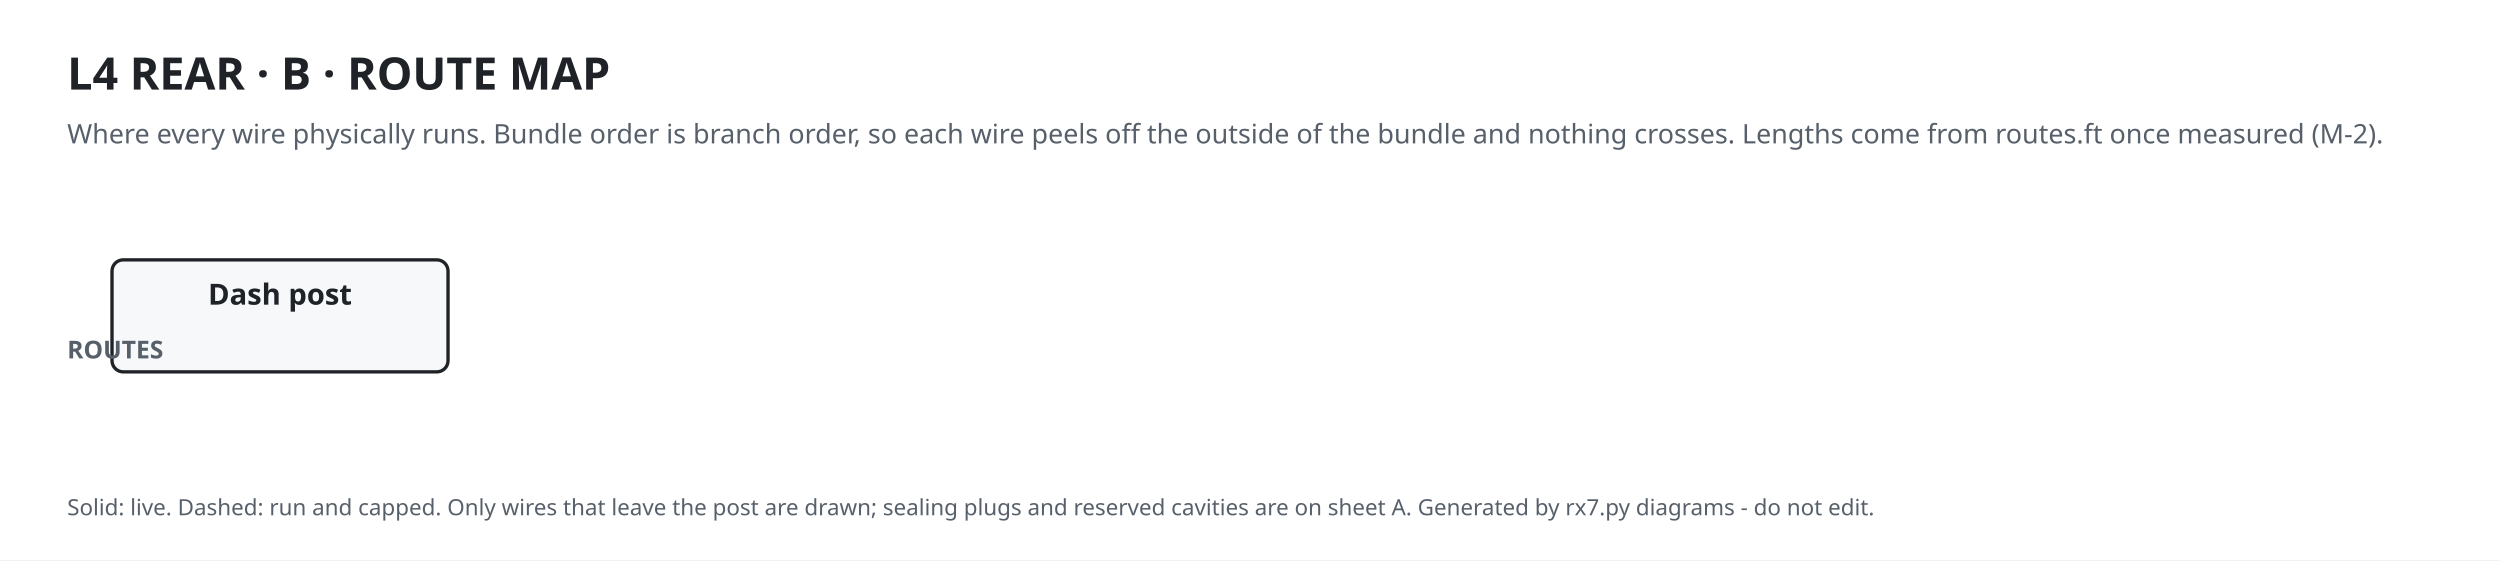
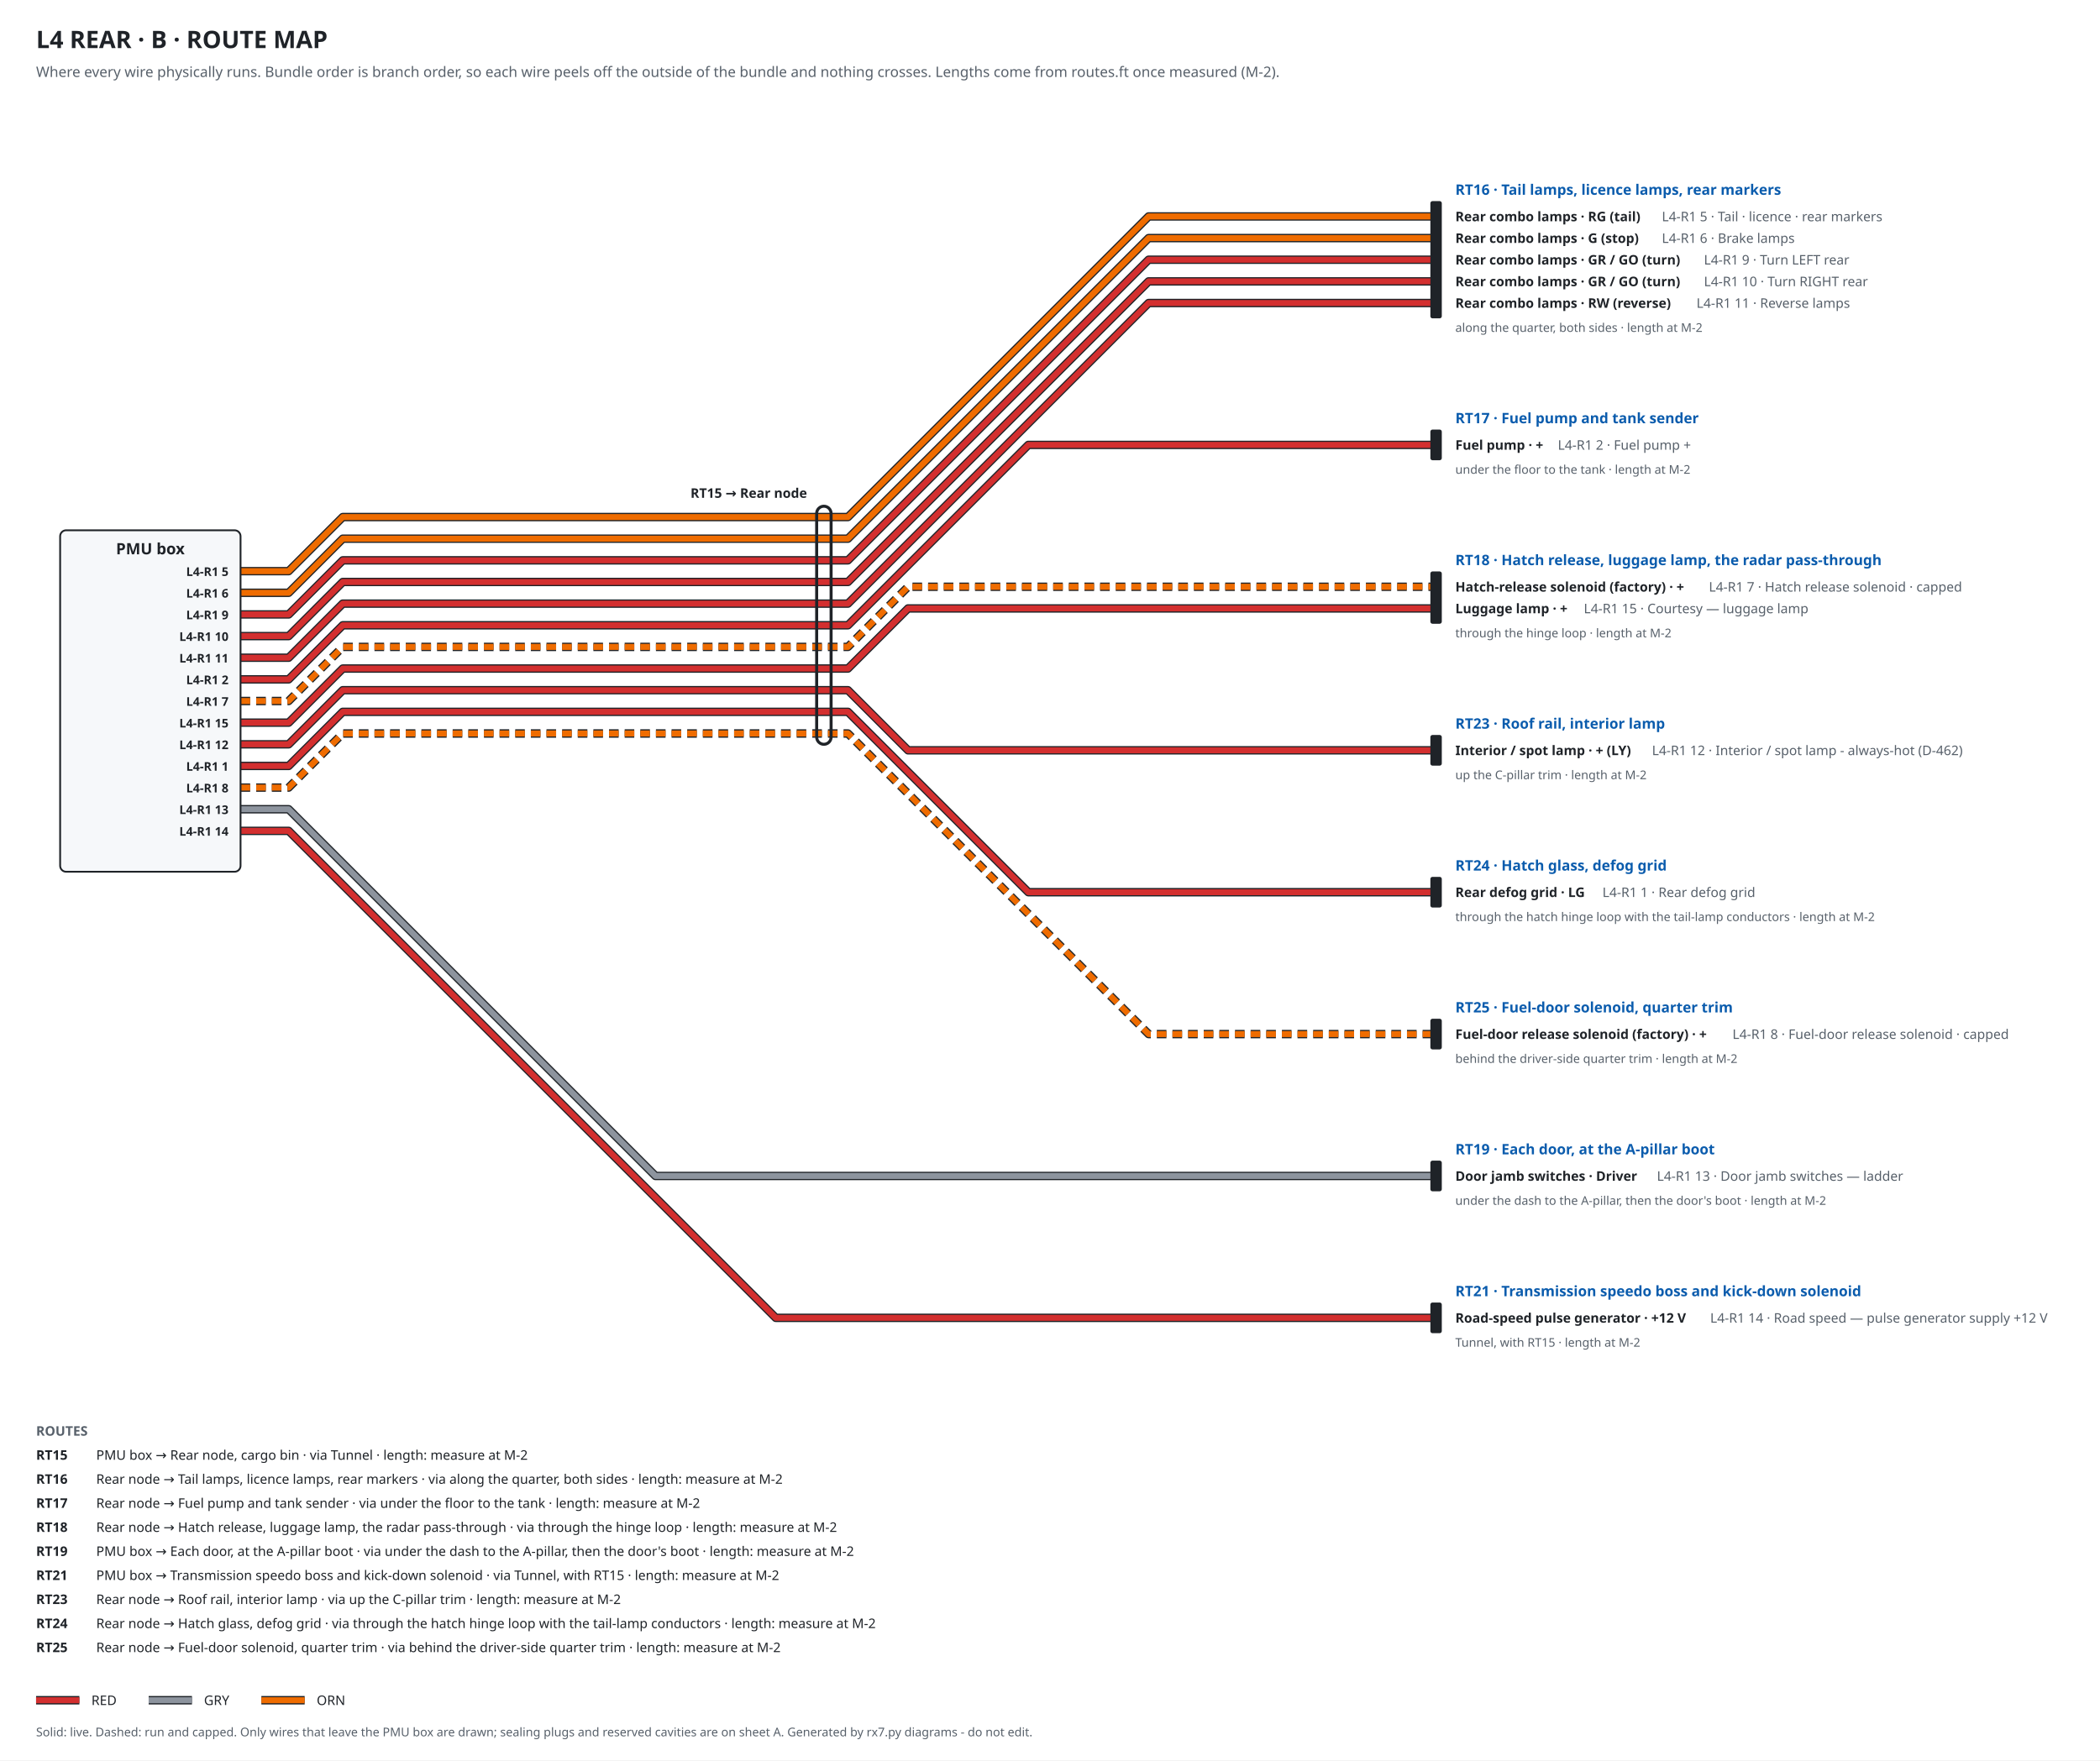
- <svg xmlns="http://www.w3.org/2000/svg" width="1116" height="250" viewBox="0 0 1116 250" font-family="Noto Sans, sans-serif">
+ <svg xmlns="http://www.w3.org/2000/svg" width="1746" height="1464" viewBox="0 0 1746 1464" font-family="Noto Sans, sans-serif">
  <rect width="100%" height="100%" fill="#fff" />
  <text x="30.0" y="40.0" font-size="20" text-anchor="start" font-weight="700" fill="#1f2328">L4 REAR · B · ROUTE MAP</text>
  <text x="30.0" y="64.0" font-size="12" text-anchor="start" font-weight="400" fill="#57606a">Where every wire physically runs. Bundle order is branch order, so each wire peels off the outside of the bundle and nothing crosses. Lengths come from routes.ft once measured (M-2).</text>
-   <rect x="50.0" y="116.0" width="150.0" height="50.0" rx="5" fill="#f6f8fa" stroke="#1f2328" stroke-width="1.5" />
-   <text x="125.0" y="136.0" font-size="13" text-anchor="middle" font-weight="700" fill="#1f2328">Dash post</text>
-   <text x="30.0" y="160.0" font-size="11" text-anchor="start" font-weight="700" fill="#57606a">ROUTES</text>
-   <text x="30.0" y="230.0" font-size="10" text-anchor="start" font-weight="400" fill="#57606a">Solid: live. Dashed: run and capped. Only wires that leave the post are drawn; sealing plugs and reserved cavities are on sheet A. Generated by rx7.py diagrams - do not edit.</text>
+   <path d="M200.0,475.0 L240.0,475.0 L285.0,430.0 L705.0,430.0 L955.0,180.0 L1190.0,180.0" fill="none" stroke="#1f2328" stroke-width="7" stroke-linejoin="round" />
+   <path d="M200.0,475.0 L240.0,475.0 L285.0,430.0 L705.0,430.0 L955.0,180.0 L1190.0,180.0" fill="none" stroke="#ef6c00" stroke-width="5" stroke-linejoin="round" />
+   <path d="M200.0,493.0 L240.0,493.0 L285.0,448.0 L705.0,448.0 L955.0,198.0 L1190.0,198.0" fill="none" stroke="#1f2328" stroke-width="7" stroke-linejoin="round" />
+   <path d="M200.0,493.0 L240.0,493.0 L285.0,448.0 L705.0,448.0 L955.0,198.0 L1190.0,198.0" fill="none" stroke="#ef6c00" stroke-width="5" stroke-linejoin="round" />
+   <path d="M200.0,511.0 L240.0,511.0 L285.0,466.0 L705.0,466.0 L955.0,216.0 L1190.0,216.0" fill="none" stroke="#1f2328" stroke-width="7" stroke-linejoin="round" />
+   <path d="M200.0,511.0 L240.0,511.0 L285.0,466.0 L705.0,466.0 L955.0,216.0 L1190.0,216.0" fill="none" stroke="#d32f2f" stroke-width="5" stroke-linejoin="round" />
+   <path d="M200.0,529.0 L240.0,529.0 L285.0,484.0 L705.0,484.0 L955.0,234.0 L1190.0,234.0" fill="none" stroke="#1f2328" stroke-width="7" stroke-linejoin="round" />
+   <path d="M200.0,529.0 L240.0,529.0 L285.0,484.0 L705.0,484.0 L955.0,234.0 L1190.0,234.0" fill="none" stroke="#d32f2f" stroke-width="5" stroke-linejoin="round" />
+   <path d="M200.0,547.0 L240.0,547.0 L285.0,502.0 L705.0,502.0 L955.0,252.0 L1190.0,252.0" fill="none" stroke="#1f2328" stroke-width="7" stroke-linejoin="round" />
+   <path d="M200.0,547.0 L240.0,547.0 L285.0,502.0 L705.0,502.0 L955.0,252.0 L1190.0,252.0" fill="none" stroke="#d32f2f" stroke-width="5" stroke-linejoin="round" />
+   <path d="M200.0,565.0 L240.0,565.0 L285.0,520.0 L705.0,520.0 L855.0,370.0 L1190.0,370.0" fill="none" stroke="#1f2328" stroke-width="7" stroke-linejoin="round" />
+   <path d="M200.0,565.0 L240.0,565.0 L285.0,520.0 L705.0,520.0 L855.0,370.0 L1190.0,370.0" fill="none" stroke="#d32f2f" stroke-width="5" stroke-linejoin="round" />
+   <path d="M200.0,583.0 L240.0,583.0 L285.0,538.0 L705.0,538.0 L755.0,488.0 L1190.0,488.0" fill="none" stroke="#1f2328" stroke-width="7" stroke-linejoin="round" stroke-dasharray="8 5" />
+   <path d="M200.0,583.0 L240.0,583.0 L285.0,538.0 L705.0,538.0 L755.0,488.0 L1190.0,488.0" fill="none" stroke="#ef6c00" stroke-width="5" stroke-linejoin="round" stroke-dasharray="8 5" />
+   <path d="M200.0,601.0 L240.0,601.0 L285.0,556.0 L705.0,556.0 L755.0,506.0 L1190.0,506.0" fill="none" stroke="#1f2328" stroke-width="7" stroke-linejoin="round" />
+   <path d="M200.0,601.0 L240.0,601.0 L285.0,556.0 L705.0,556.0 L755.0,506.0 L1190.0,506.0" fill="none" stroke="#d32f2f" stroke-width="5" stroke-linejoin="round" />
+   <path d="M200.0,619.0 L240.0,619.0 L285.0,574.0 L705.0,574.0 L755.0,624.0 L1190.0,624.0" fill="none" stroke="#1f2328" stroke-width="7" stroke-linejoin="round" />
+   <path d="M200.0,619.0 L240.0,619.0 L285.0,574.0 L705.0,574.0 L755.0,624.0 L1190.0,624.0" fill="none" stroke="#d32f2f" stroke-width="5" stroke-linejoin="round" />
+   <path d="M200.0,637.0 L240.0,637.0 L285.0,592.0 L705.0,592.0 L855.0,742.0 L1190.0,742.0" fill="none" stroke="#1f2328" stroke-width="7" stroke-linejoin="round" />
+   <path d="M200.0,637.0 L240.0,637.0 L285.0,592.0 L705.0,592.0 L855.0,742.0 L1190.0,742.0" fill="none" stroke="#d32f2f" stroke-width="5" stroke-linejoin="round" />
+   <path d="M200.0,655.0 L240.0,655.0 L285.0,610.0 L705.0,610.0 L955.0,860.0 L1190.0,860.0" fill="none" stroke="#1f2328" stroke-width="7" stroke-linejoin="round" stroke-dasharray="8 5" />
+   <path d="M200.0,655.0 L240.0,655.0 L285.0,610.0 L705.0,610.0 L955.0,860.0 L1190.0,860.0" fill="none" stroke="#ef6c00" stroke-width="5" stroke-linejoin="round" stroke-dasharray="8 5" />
+   <path d="M200.0,673.0 L240.0,673.0 L545.0,978.0 L1190.0,978.0" fill="none" stroke="#1f2328" stroke-width="7" stroke-linejoin="round" />
+   <path d="M200.0,673.0 L240.0,673.0 L545.0,978.0 L1190.0,978.0" fill="none" stroke="#8d949e" stroke-width="5" stroke-linejoin="round" />
+   <path d="M200.0,691.0 L240.0,691.0 L645.0,1096.0 L1190.0,1096.0" fill="none" stroke="#1f2328" stroke-width="7" stroke-linejoin="round" />
+   <path d="M200.0,691.0 L240.0,691.0 L645.0,1096.0 L1190.0,1096.0" fill="none" stroke="#d32f2f" stroke-width="5" stroke-linejoin="round" />
+   <rect x="50.0" y="441.0" width="150.0" height="284.0" rx="5" fill="#f6f8fa" stroke="#1f2328" stroke-width="1.5" />
+   <text x="125.0" y="461.0" font-size="13" text-anchor="middle" font-weight="700" fill="#1f2328">PMU box</text>
+   <text x="190.0" y="479.0" font-size="10" text-anchor="end" font-weight="700" fill="#1f2328">L4-R1 5</text>
+   <text x="190.0" y="497.0" font-size="10" text-anchor="end" font-weight="700" fill="#1f2328">L4-R1 6</text>
+   <text x="190.0" y="515.0" font-size="10" text-anchor="end" font-weight="700" fill="#1f2328">L4-R1 9</text>
+   <text x="190.0" y="533.0" font-size="10" text-anchor="end" font-weight="700" fill="#1f2328">L4-R1 10</text>
+   <text x="190.0" y="551.0" font-size="10" text-anchor="end" font-weight="700" fill="#1f2328">L4-R1 11</text>
+   <text x="190.0" y="569.0" font-size="10" text-anchor="end" font-weight="700" fill="#1f2328">L4-R1 2</text>
+   <text x="190.0" y="587.0" font-size="10" text-anchor="end" font-weight="700" fill="#1f2328">L4-R1 7</text>
+   <text x="190.0" y="605.0" font-size="10" text-anchor="end" font-weight="700" fill="#1f2328">L4-R1 15</text>
+   <text x="190.0" y="623.0" font-size="10" text-anchor="end" font-weight="700" fill="#1f2328">L4-R1 12</text>
+   <text x="190.0" y="641.0" font-size="10" text-anchor="end" font-weight="700" fill="#1f2328">L4-R1 1</text>
+   <text x="190.0" y="659.0" font-size="10" text-anchor="end" font-weight="700" fill="#1f2328">L4-R1 8</text>
+   <text x="190.0" y="677.0" font-size="10" text-anchor="end" font-weight="700" fill="#1f2328">L4-R1 13</text>
+   <text x="190.0" y="695.0" font-size="10" text-anchor="end" font-weight="700" fill="#1f2328">L4-R1 14</text>
+   <rect x="679.0" y="421.0" width="12.0" height="198.0" rx="6" fill="none" stroke="#1f2328" stroke-width="2.5" />
+   <text x="671.0" y="414.0" font-size="11" text-anchor="end" font-weight="600" fill="#1f2328">RT15 → Rear node</text>
+   <rect x="1190.0" y="168.0" width="8.0" height="96.0" rx="1" fill="#1f2328" stroke="#1f2328" stroke-width="1.5" />
+   <text x="1210.0" y="162.0" font-size="12" text-anchor="start" font-weight="700" fill="#0b5cad">RT16 · Tail lamps, licence lamps, rear markers</text>
+   <text x="1210.0" y="184.0" font-size="11" text-anchor="start" font-weight="700" fill="#1f2328">Rear combo lamps · RG (tail)</text>
+   <text x="1381.7" y="184.0" font-size="11" text-anchor="start" font-weight="400" fill="#57606a">L4-R1 5 · Tail · licence · rear markers</text>
+   <text x="1210.0" y="202.0" font-size="11" text-anchor="start" font-weight="700" fill="#1f2328">Rear combo lamps · G (stop)</text>
+   <text x="1381.7" y="202.0" font-size="11" text-anchor="start" font-weight="400" fill="#57606a">L4-R1 6 · Brake lamps</text>
+   <text x="1210.0" y="220.0" font-size="11" text-anchor="start" font-weight="700" fill="#1f2328">Rear combo lamps · GR / GO (turn)</text>
+   <text x="1416.7" y="220.0" font-size="11" text-anchor="start" font-weight="400" fill="#57606a">L4-R1 9 · Turn LEFT rear</text>
+   <text x="1210.0" y="238.0" font-size="11" text-anchor="start" font-weight="700" fill="#1f2328">Rear combo lamps · GR / GO (turn)</text>
+   <text x="1416.7" y="238.0" font-size="11" text-anchor="start" font-weight="400" fill="#57606a">L4-R1 10 · Turn RIGHT rear</text>
+   <text x="1210.0" y="256.0" font-size="11" text-anchor="start" font-weight="700" fill="#1f2328">Rear combo lamps · RW (reverse)</text>
+   <text x="1410.5" y="256.0" font-size="11" text-anchor="start" font-weight="400" fill="#57606a">L4-R1 11 · Reverse lamps</text>
+   <text x="1210.0" y="276.0" font-size="10" text-anchor="start" font-weight="400" fill="#57606a">along the quarter, both sides · length at M-2</text>
+   <rect x="1190.0" y="358.0" width="8.0" height="24.0" rx="1" fill="#1f2328" stroke="#1f2328" stroke-width="1.5" />
+   <text x="1210.0" y="352.0" font-size="12" text-anchor="start" font-weight="700" fill="#0b5cad">RT17 · Fuel pump and tank sender</text>
+   <text x="1210.0" y="374.0" font-size="11" text-anchor="start" font-weight="700" fill="#1f2328">Fuel pump · +</text>
+   <text x="1295.2" y="374.0" font-size="11" text-anchor="start" font-weight="400" fill="#57606a">L4-R1 2 · Fuel pump +</text>
+   <text x="1210.0" y="394.0" font-size="10" text-anchor="start" font-weight="400" fill="#57606a">under the floor to the tank · length at M-2</text>
+   <rect x="1190.0" y="476.0" width="8.0" height="42.0" rx="1" fill="#1f2328" stroke="#1f2328" stroke-width="1.5" />
+   <text x="1210.0" y="470.0" font-size="12" text-anchor="start" font-weight="700" fill="#0b5cad">RT18 · Hatch release, luggage lamp, the radar pass-through</text>
+   <text x="1210.0" y="492.0" font-size="11" text-anchor="start" font-weight="700" fill="#1f2328">Hatch-release solenoid (factory) · +</text>
+   <text x="1420.8" y="492.0" font-size="11" text-anchor="start" font-weight="400" fill="#57606a">L4-R1 7 · Hatch release solenoid · capped</text>
+   <text x="1210.0" y="510.0" font-size="11" text-anchor="start" font-weight="700" fill="#1f2328">Luggage lamp · +</text>
+   <text x="1316.8" y="510.0" font-size="11" text-anchor="start" font-weight="400" fill="#57606a">L4-R1 15 · Courtesy — luggage lamp</text>
+   <text x="1210.0" y="530.0" font-size="10" text-anchor="start" font-weight="400" fill="#57606a">through the hinge loop · length at M-2</text>
+   <rect x="1190.0" y="612.0" width="8.0" height="24.0" rx="1" fill="#1f2328" stroke="#1f2328" stroke-width="1.5" />
+   <text x="1210.0" y="606.0" font-size="12" text-anchor="start" font-weight="700" fill="#0b5cad">RT23 · Roof rail, interior lamp</text>
+   <text x="1210.0" y="628.0" font-size="11" text-anchor="start" font-weight="700" fill="#1f2328">Interior / spot lamp · + (LY)</text>
+   <text x="1373.5" y="628.0" font-size="11" text-anchor="start" font-weight="400" fill="#57606a">L4-R1 12 · Interior / spot lamp - always-hot (D-462)</text>
+   <text x="1210.0" y="648.0" font-size="10" text-anchor="start" font-weight="400" fill="#57606a">up the C-pillar trim · length at M-2</text>
+   <rect x="1190.0" y="730.0" width="8.0" height="24.0" rx="1" fill="#1f2328" stroke="#1f2328" stroke-width="1.5" />
+   <text x="1210.0" y="724.0" font-size="12" text-anchor="start" font-weight="700" fill="#0b5cad">RT24 · Hatch glass, defog grid</text>
+   <text x="1210.0" y="746.0" font-size="11" text-anchor="start" font-weight="700" fill="#1f2328">Rear defog grid · LG</text>
+   <text x="1332.3" y="746.0" font-size="11" text-anchor="start" font-weight="400" fill="#57606a">L4-R1 1 · Rear defog grid</text>
+   <text x="1210.0" y="766.0" font-size="10" text-anchor="start" font-weight="400" fill="#57606a">through the hatch hinge loop with the tail-lamp conductors · length at M-2</text>
+   <rect x="1190.0" y="848.0" width="8.0" height="24.0" rx="1" fill="#1f2328" stroke="#1f2328" stroke-width="1.5" />
+   <text x="1210.0" y="842.0" font-size="12" text-anchor="start" font-weight="700" fill="#0b5cad">RT25 · Fuel-door solenoid, quarter trim</text>
+   <text x="1210.0" y="864.0" font-size="11" text-anchor="start" font-weight="700" fill="#1f2328">Fuel-door release solenoid (factory) · +</text>
+   <text x="1440.4" y="864.0" font-size="11" text-anchor="start" font-weight="400" fill="#57606a">L4-R1 8 · Fuel-door release solenoid · capped</text>
+   <text x="1210.0" y="884.0" font-size="10" text-anchor="start" font-weight="400" fill="#57606a">behind the driver-side quarter trim · length at M-2</text>
+   <rect x="1190.0" y="966.0" width="8.0" height="24.0" rx="1" fill="#1f2328" stroke="#1f2328" stroke-width="1.5" />
+   <text x="1210.0" y="960.0" font-size="12" text-anchor="start" font-weight="700" fill="#0b5cad">RT19 · Each door, at the A-pillar boot</text>
+   <text x="1210.0" y="982.0" font-size="11" text-anchor="start" font-weight="700" fill="#1f2328">Door jamb switches · Driver</text>
+   <text x="1377.6" y="982.0" font-size="11" text-anchor="start" font-weight="400" fill="#57606a">L4-R1 13 · Door jamb switches — ladder</text>
+   <text x="1210.0" y="1002.0" font-size="10" text-anchor="start" font-weight="400" fill="#57606a">under the dash to the A-pillar, then the door's boot · length at M-2</text>
+   <rect x="1190.0" y="1084.0" width="8.0" height="24.0" rx="1" fill="#1f2328" stroke="#1f2328" stroke-width="1.5" />
+   <text x="1210.0" y="1078.0" font-size="12" text-anchor="start" font-weight="700" fill="#0b5cad">RT21 · Transmission speedo boss and kick-down solenoid</text>
+   <text x="1210.0" y="1100.0" font-size="11" text-anchor="start" font-weight="700" fill="#1f2328">Road-speed pulse generator · +12 V</text>
+   <text x="1421.9" y="1100.0" font-size="11" text-anchor="start" font-weight="400" fill="#57606a">L4-R1 14 · Road speed — pulse generator supply +12 V</text>
+   <text x="1210.0" y="1120.0" font-size="10" text-anchor="start" font-weight="400" fill="#57606a">Tunnel, with RT15 · length at M-2</text>
+   <text x="30.0" y="1194.0" font-size="11" text-anchor="start" font-weight="700" fill="#57606a">ROUTES</text>
+   <text x="30.0" y="1214.0" font-size="11" text-anchor="start" font-weight="700" fill="#1f2328">RT15</text>
+   <text x="80.0" y="1214.0" font-size="11" text-anchor="start" font-weight="400" fill="#1f2328">PMU box → Rear node, cargo bin  ·  via Tunnel  ·  length: measure at M-2</text>
+   <text x="30.0" y="1234.0" font-size="11" text-anchor="start" font-weight="700" fill="#1f2328">RT16</text>
+   <text x="80.0" y="1234.0" font-size="11" text-anchor="start" font-weight="400" fill="#1f2328">Rear node → Tail lamps, licence lamps, rear markers  ·  via along the quarter, both sides  ·  length: measure at M-2</text>
+   <text x="30.0" y="1254.0" font-size="11" text-anchor="start" font-weight="700" fill="#1f2328">RT17</text>
+   <text x="80.0" y="1254.0" font-size="11" text-anchor="start" font-weight="400" fill="#1f2328">Rear node → Fuel pump and tank sender  ·  via under the floor to the tank  ·  length: measure at M-2</text>
+   <text x="30.0" y="1274.0" font-size="11" text-anchor="start" font-weight="700" fill="#1f2328">RT18</text>
+   <text x="80.0" y="1274.0" font-size="11" text-anchor="start" font-weight="400" fill="#1f2328">Rear node → Hatch release, luggage lamp, the radar pass-through  ·  via through the hinge loop  ·  length: measure at M-2</text>
+   <text x="30.0" y="1294.0" font-size="11" text-anchor="start" font-weight="700" fill="#1f2328">RT19</text>
+   <text x="80.0" y="1294.0" font-size="11" text-anchor="start" font-weight="400" fill="#1f2328">PMU box → Each door, at the A-pillar boot  ·  via under the dash to the A-pillar, then the door's boot  ·  length: measure at M-2</text>
+   <text x="30.0" y="1314.0" font-size="11" text-anchor="start" font-weight="700" fill="#1f2328">RT21</text>
+   <text x="80.0" y="1314.0" font-size="11" text-anchor="start" font-weight="400" fill="#1f2328">PMU box → Transmission speedo boss and kick-down solenoid  ·  via Tunnel, with RT15  ·  length: measure at M-2</text>
+   <text x="30.0" y="1334.0" font-size="11" text-anchor="start" font-weight="700" fill="#1f2328">RT23</text>
+   <text x="80.0" y="1334.0" font-size="11" text-anchor="start" font-weight="400" fill="#1f2328">Rear node → Roof rail, interior lamp  ·  via up the C-pillar trim  ·  length: measure at M-2</text>
+   <text x="30.0" y="1354.0" font-size="11" text-anchor="start" font-weight="700" fill="#1f2328">RT24</text>
+   <text x="80.0" y="1354.0" font-size="11" text-anchor="start" font-weight="400" fill="#1f2328">Rear node → Hatch glass, defog grid  ·  via through the hatch hinge loop with the tail-lamp conductors  ·  length: measure at M-2</text>
+   <text x="30.0" y="1374.0" font-size="11" text-anchor="start" font-weight="700" fill="#1f2328">RT25</text>
+   <text x="80.0" y="1374.0" font-size="11" text-anchor="start" font-weight="400" fill="#1f2328">Rear node → Fuel-door solenoid, quarter trim  ·  via behind the driver-side quarter trim  ·  length: measure at M-2</text>
+   <path d="M30.0,1414.0 L66.0,1414.0" fill="none" stroke="#1f2328" stroke-width="7" stroke-linejoin="round" />
+   <path d="M30.0,1414.0 L66.0,1414.0" fill="none" stroke="#d32f2f" stroke-width="5" stroke-linejoin="round" />
+   <text x="76.0" y="1418.0" font-size="11" text-anchor="start" font-weight="400" fill="#1f2328">RED</text>
+   <path d="M123.6,1414.0 L159.6,1414.0" fill="none" stroke="#1f2328" stroke-width="7" stroke-linejoin="round" />
+   <path d="M123.6,1414.0 L159.6,1414.0" fill="none" stroke="#8d949e" stroke-width="5" stroke-linejoin="round" />
+   <text x="169.6" y="1418.0" font-size="11" text-anchor="start" font-weight="400" fill="#1f2328">GRY</text>
+   <path d="M217.3,1414.0 L253.3,1414.0" fill="none" stroke="#1f2328" stroke-width="7" stroke-linejoin="round" />
+   <path d="M217.3,1414.0 L253.3,1414.0" fill="none" stroke="#ef6c00" stroke-width="5" stroke-linejoin="round" />
+   <text x="263.3" y="1418.0" font-size="11" text-anchor="start" font-weight="400" fill="#1f2328">ORN</text>
+   <text x="30.0" y="1444.0" font-size="10" text-anchor="start" font-weight="400" fill="#57606a">Solid: live. Dashed: run and capped. Only wires that leave the PMU box are drawn; sealing plugs and reserved cavities are on sheet A. Generated by rx7.py diagrams - do not edit.</text>
</svg>
